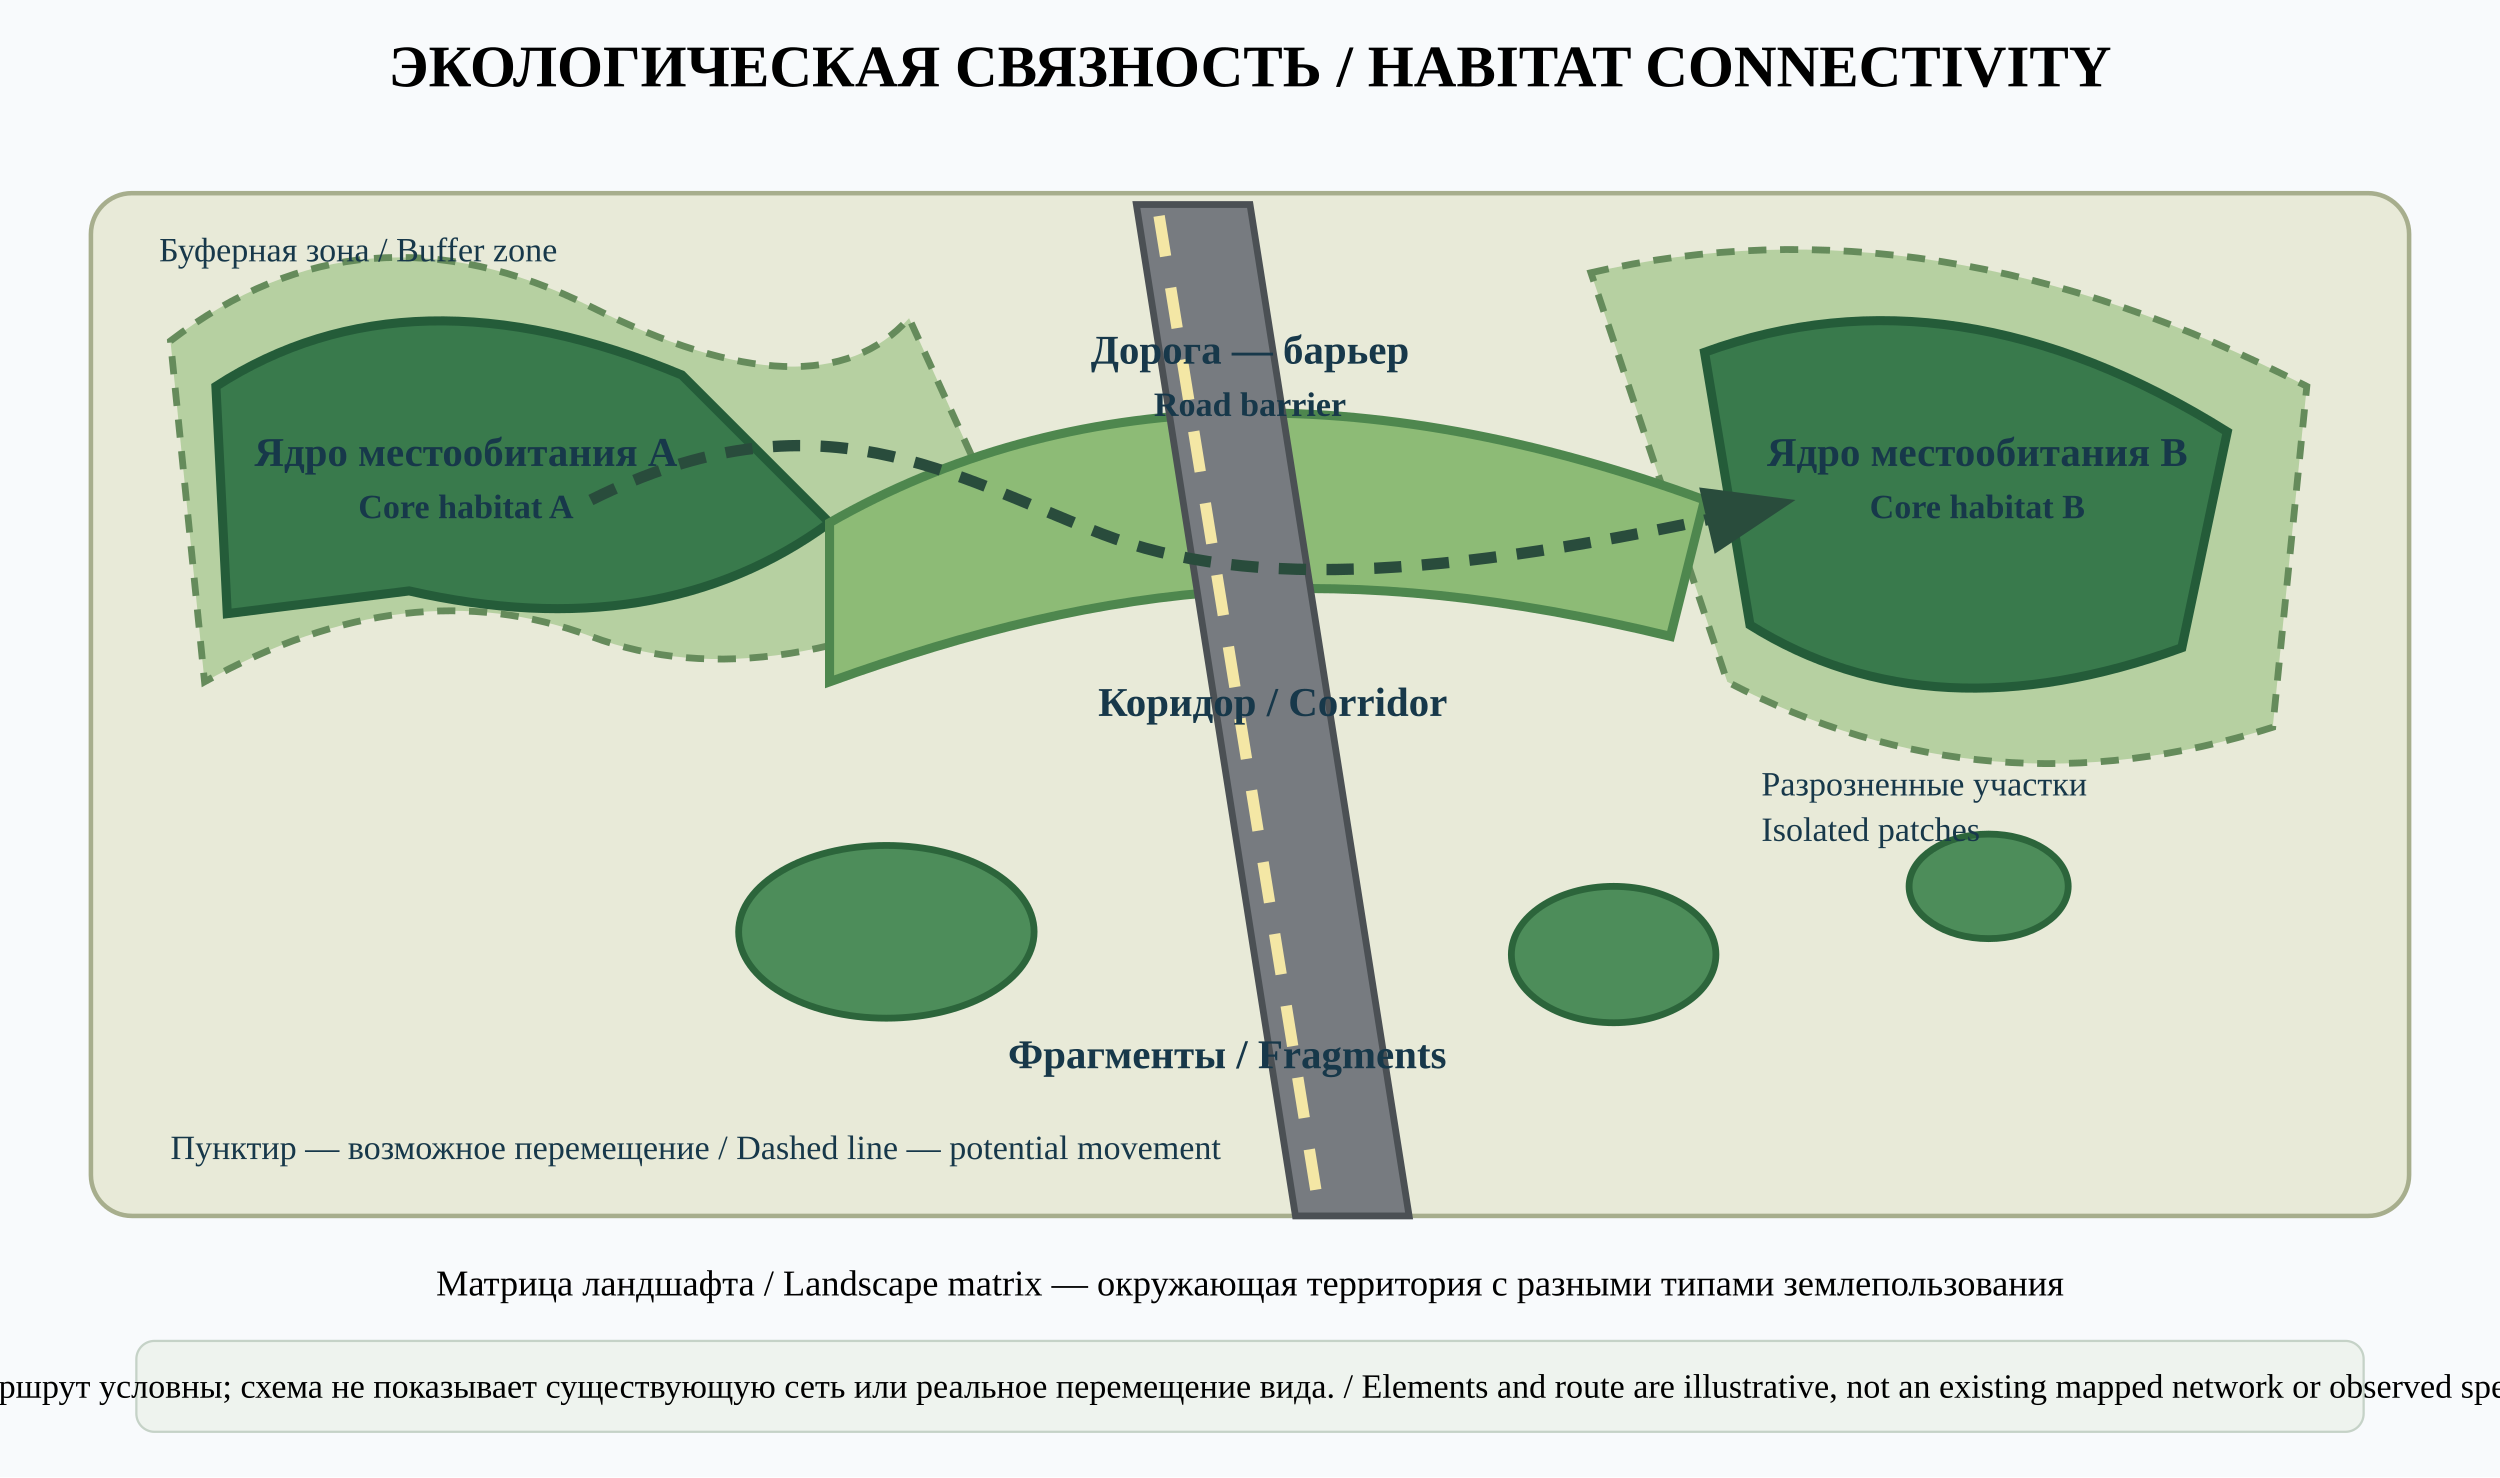
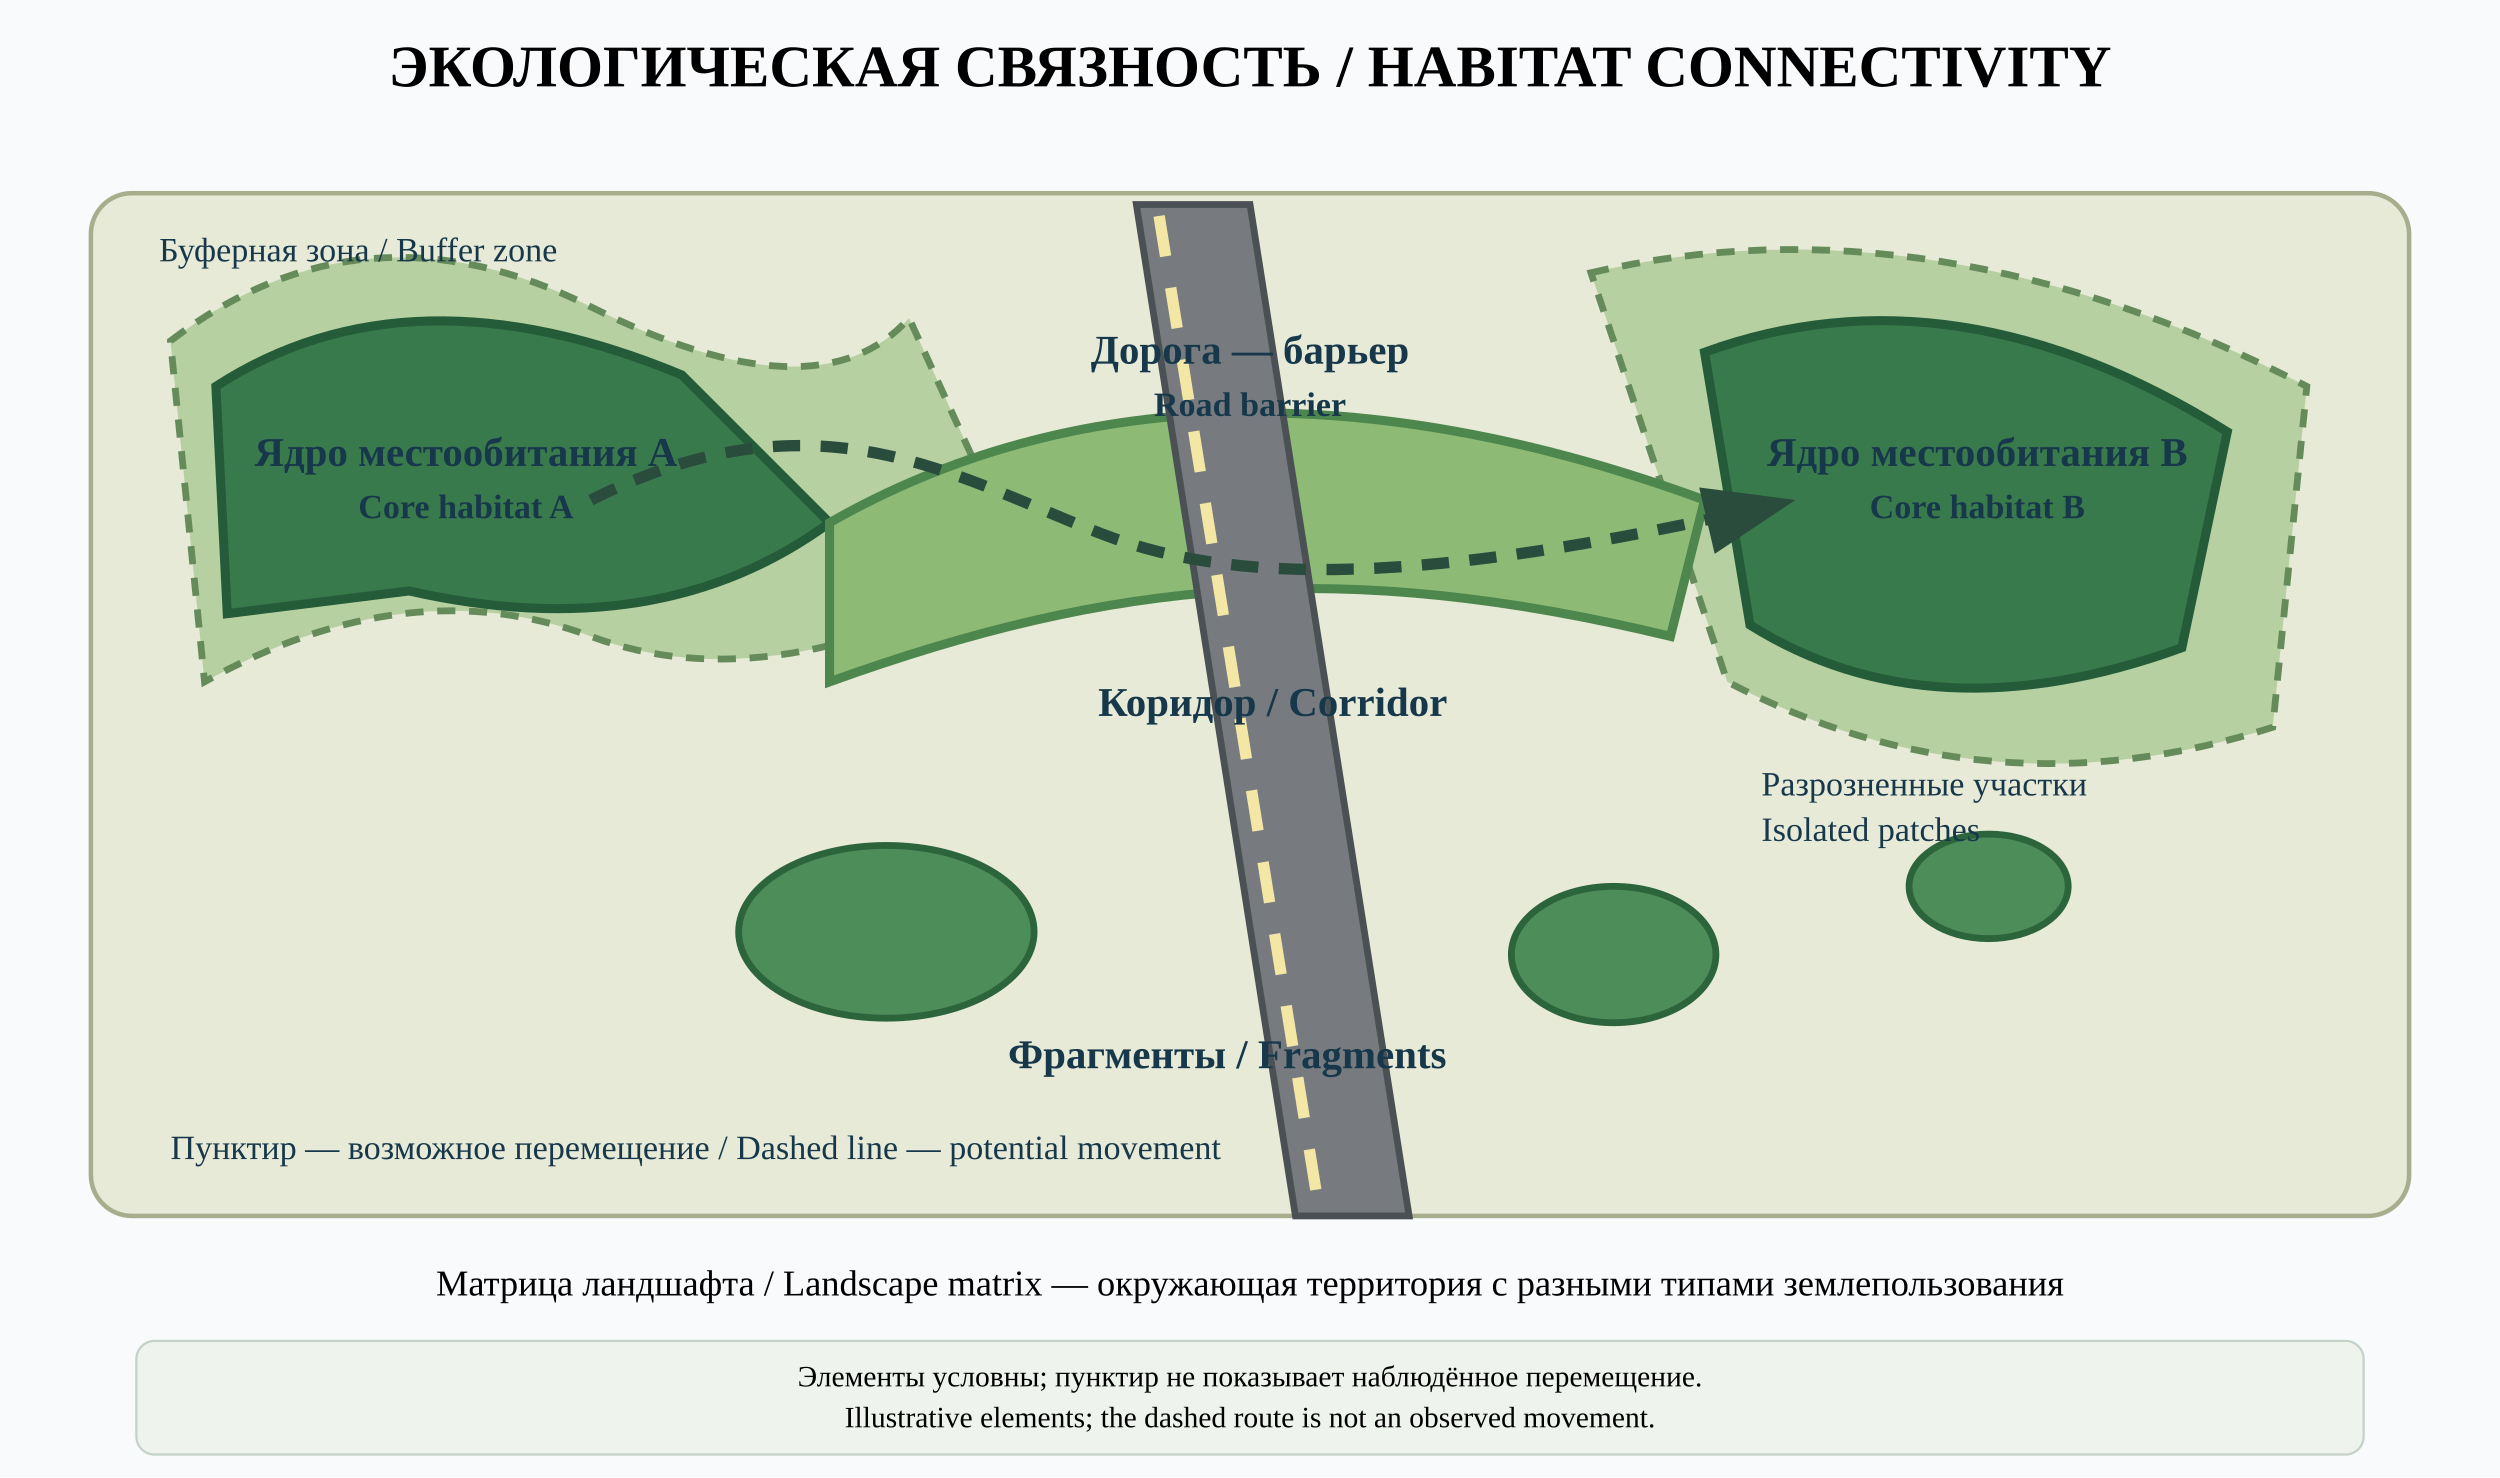
<svg xmlns="http://www.w3.org/2000/svg" viewBox="0 0 1100 650" role="img" aria-labelledby="title desc">
  <defs>
    <marker id="arr" markerWidth="10" markerHeight="10" refX="8" refY="3" orient="auto">
      <path d="M0 0L8 3L0 6Z" fill="#294c3c" />
    </marker>
  </defs>
  <rect width="1100" height="650" fill="#f8fafc" />
  <text x="550" y="38" text-anchor="middle" font-size="26" font-weight="bold">ЭКОЛОГИЧЕСКАЯ СВЯЗНОСТЬ / HABITAT CONNECTIVITY</text>
  <rect x="40" y="85" width="1020" height="450" rx="18" fill="#e8ead8" stroke="#a7ae8d" stroke-width="2" />
  <text x="550" y="570" text-anchor="middle" font-size="16">Матрица ландшафта / Landscape matrix — окружающая территория с разными типами землепользования</text>
  <path d="M75 150Q160 85 260 135T400 140L450 250Q340 310 260 280T90 300Z" fill="#b6d0a1" stroke="#658b5b" stroke-width="3" stroke-dasharray="8 6" />
  <path d="M700 120Q850 85 1015 170L1000 320Q875 360 760 300Z" fill="#b6d0a1" stroke="#658b5b" stroke-width="3" stroke-dasharray="8 6" />
  <path d="M95 170Q180 115 300 165L365 230Q290 285 180 260L100 270Z" fill="#397a4c" stroke="#245c39" stroke-width="4" />
  <path d="M750 155Q860 115 980 190L960 285Q850 325 770 275Z" fill="#397a4c" stroke="#245c39" stroke-width="4" />
  <path d="M365 230C470 170 600 165 750 220L735 280C590 245 490 255 365 300Z" fill="#8dbb76" stroke="#4e874e" stroke-width="4" />
  <path d="M500 90L550 90L620 535L570 535Z" fill="#777b80" stroke="#4b5054" stroke-width="3" />
  <path d="M510 95L580 530" stroke="#f4e7a5" stroke-width="5" stroke-dasharray="18 14" />
  <g fill="#4d8d5a" stroke="#2c653b" stroke-width="3">
    <ellipse cx="390" cy="410" rx="65" ry="38" />
    <ellipse cx="710" cy="420" rx="45" ry="30" />
    <ellipse cx="875" cy="390" rx="35" ry="23" />
  </g>
  <g fill="none" stroke="#294c3c" stroke-width="5" stroke-dasharray="12 9" marker-end="url(#arr)">
    <path d="M260 220C360 170 420 210 485 235S640 255 790 220" />
  </g>
  <g font-size="18" font-weight="bold" fill="#17384a">
    <text x="205" y="205" text-anchor="middle">Ядро местообитания A</text>
    <text x="205" y="228" text-anchor="middle" font-size="15">Core habitat A</text>
    <text x="870" y="205" text-anchor="middle">Ядро местообитания B</text>
    <text x="870" y="228" text-anchor="middle" font-size="15">Core habitat B</text>
    <text x="550" y="160" text-anchor="middle">Дорога — барьер</text>
    <text x="550" y="183" text-anchor="middle" font-size="15">Road barrier</text>
    <text x="560" y="315" text-anchor="middle">Коридор / Corridor</text>
    <text x="540" y="470" text-anchor="middle">Фрагменты / Fragments</text>
  </g>
  <g font-size="15" fill="#17384a">
    <text x="70" y="115">Буферная зона / Buffer zone</text>
    <text x="775" y="350">Разрозненные участки</text>
    <text x="775" y="370">Isolated patches</text>
    <text x="75" y="510">Пунктир — возможное перемещение / Dashed line — potential movement</text>
  </g>
-   <rect x="60" y="590" width="980" height="40" rx="8" fill="#eef3ee" stroke="#c5d2c7" />
-   <text x="550" y="615" text-anchor="middle" font-size="15">Элементы и маршрут условны; схема не показывает существующую сеть или реальное перемещение вида. / Elements and route are illustrative, not an existing mapped network or observed species movement.</text>
+   <rect x="60" y="590" width="980" height="50" rx="8" fill="#eef3ee" stroke="#c5d2c7" />
+   <text x="550" y="610" text-anchor="middle" font-size="13">Элементы условны; пунктир не показывает наблюдённое перемещение.</text>
+   <text x="550" y="628" text-anchor="middle" font-size="13">Illustrative elements; the dashed route is not an observed movement.</text>
</svg>
